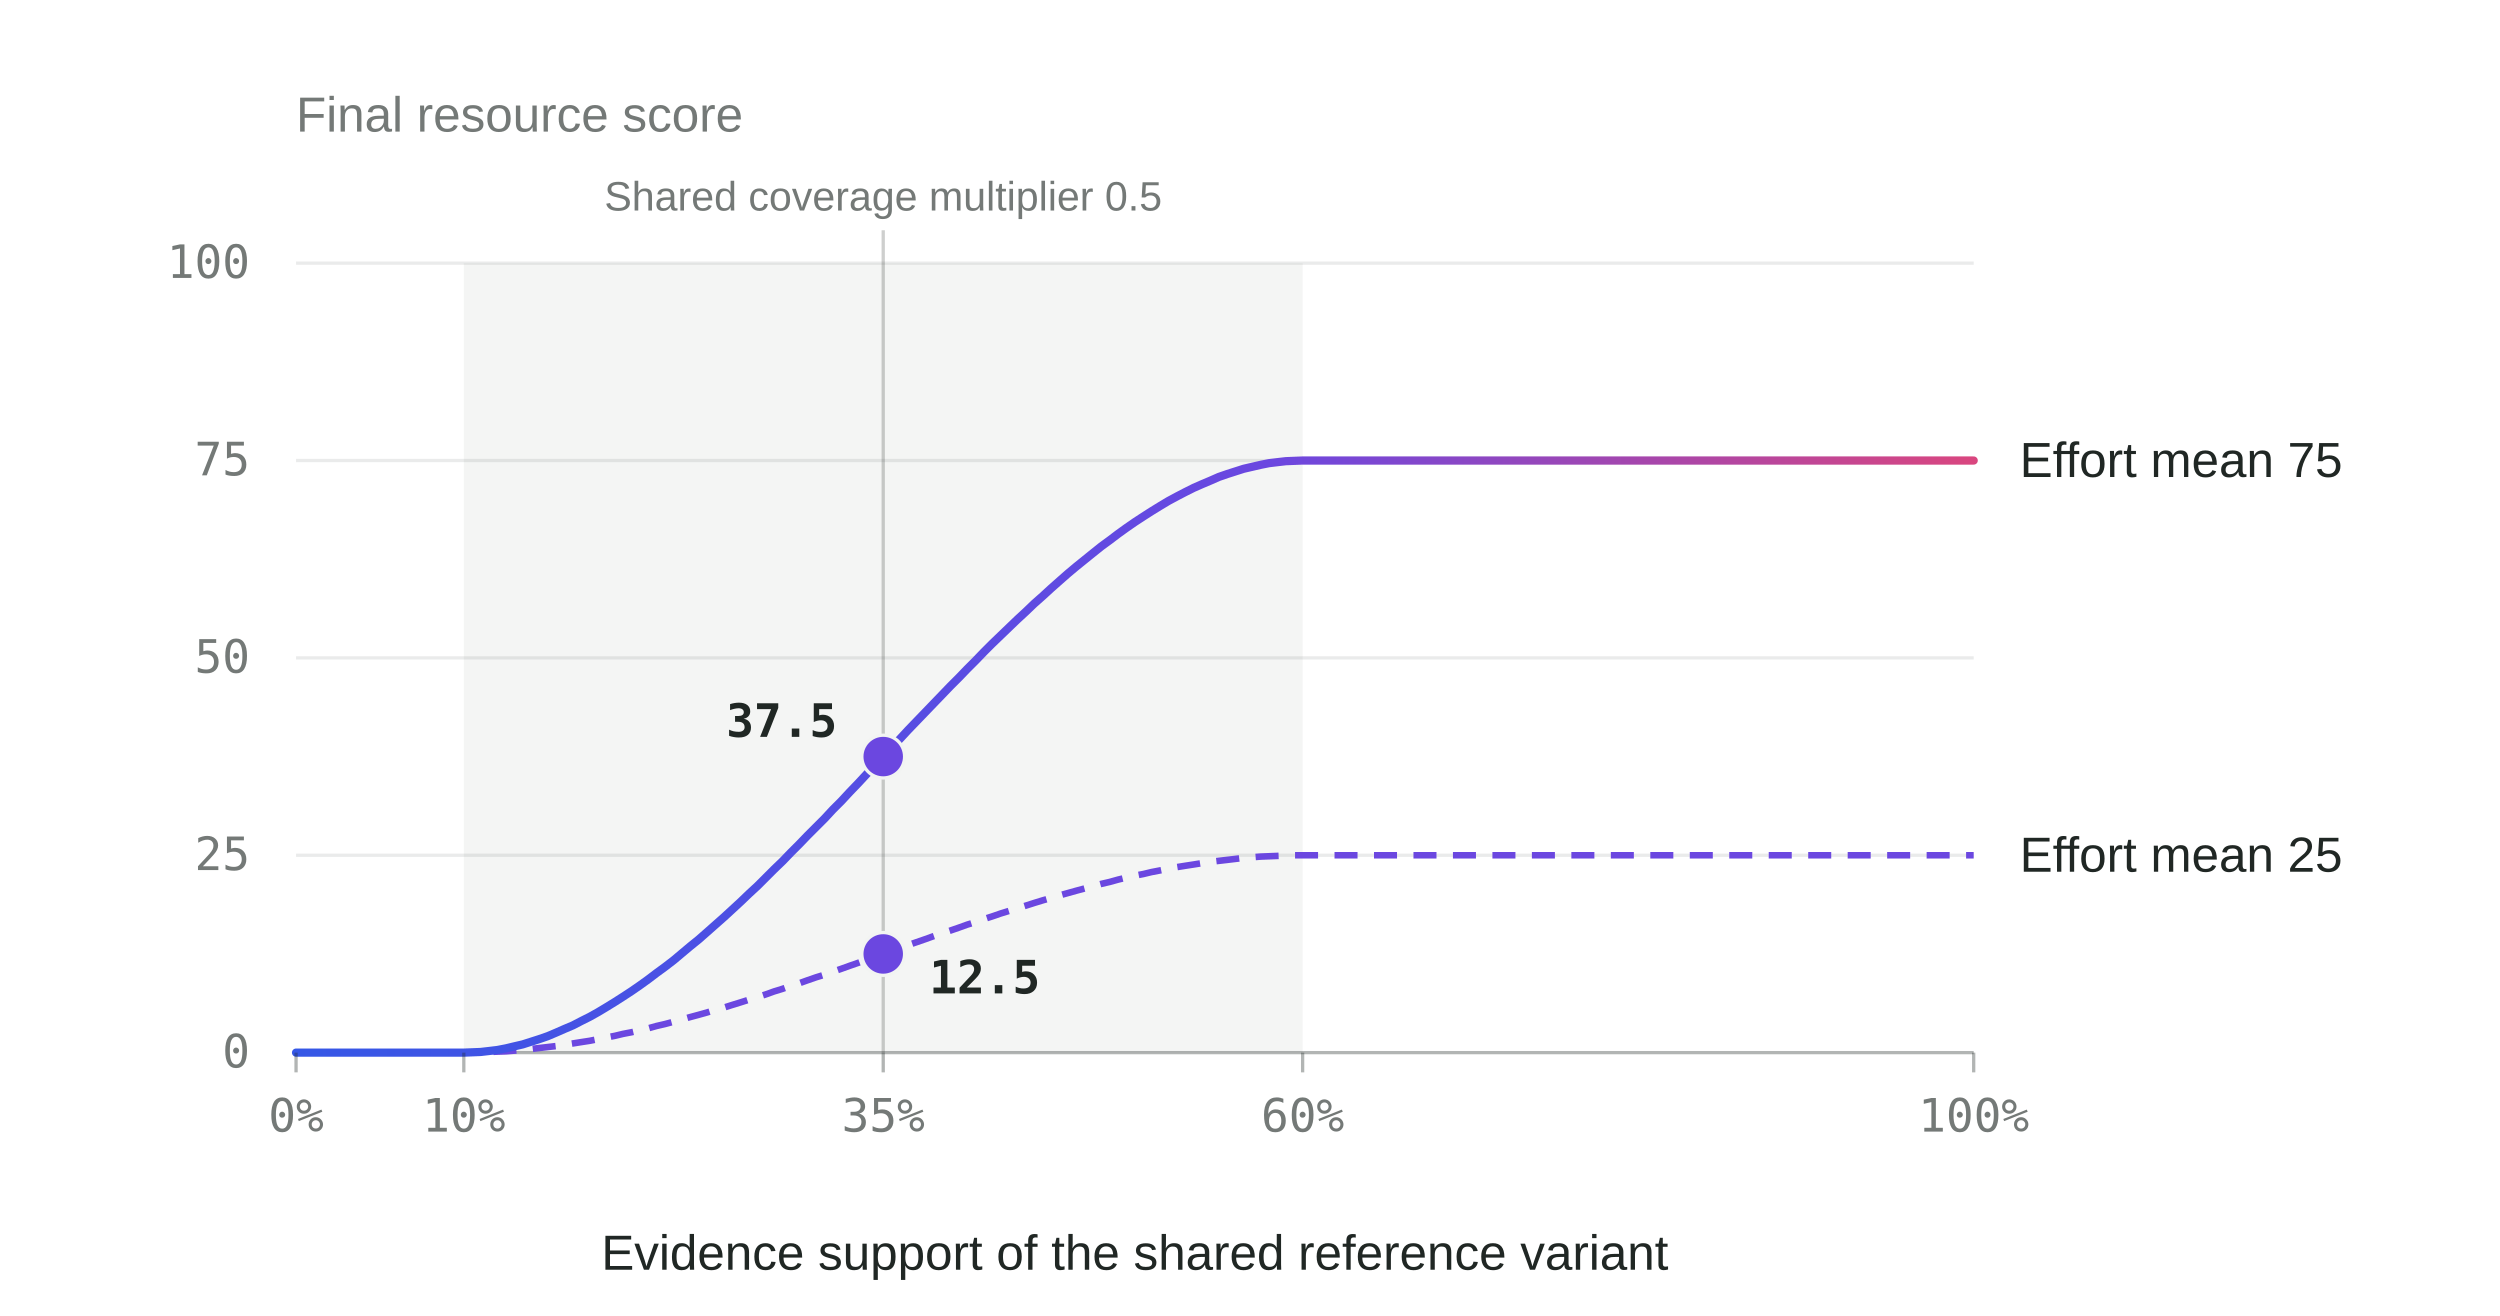
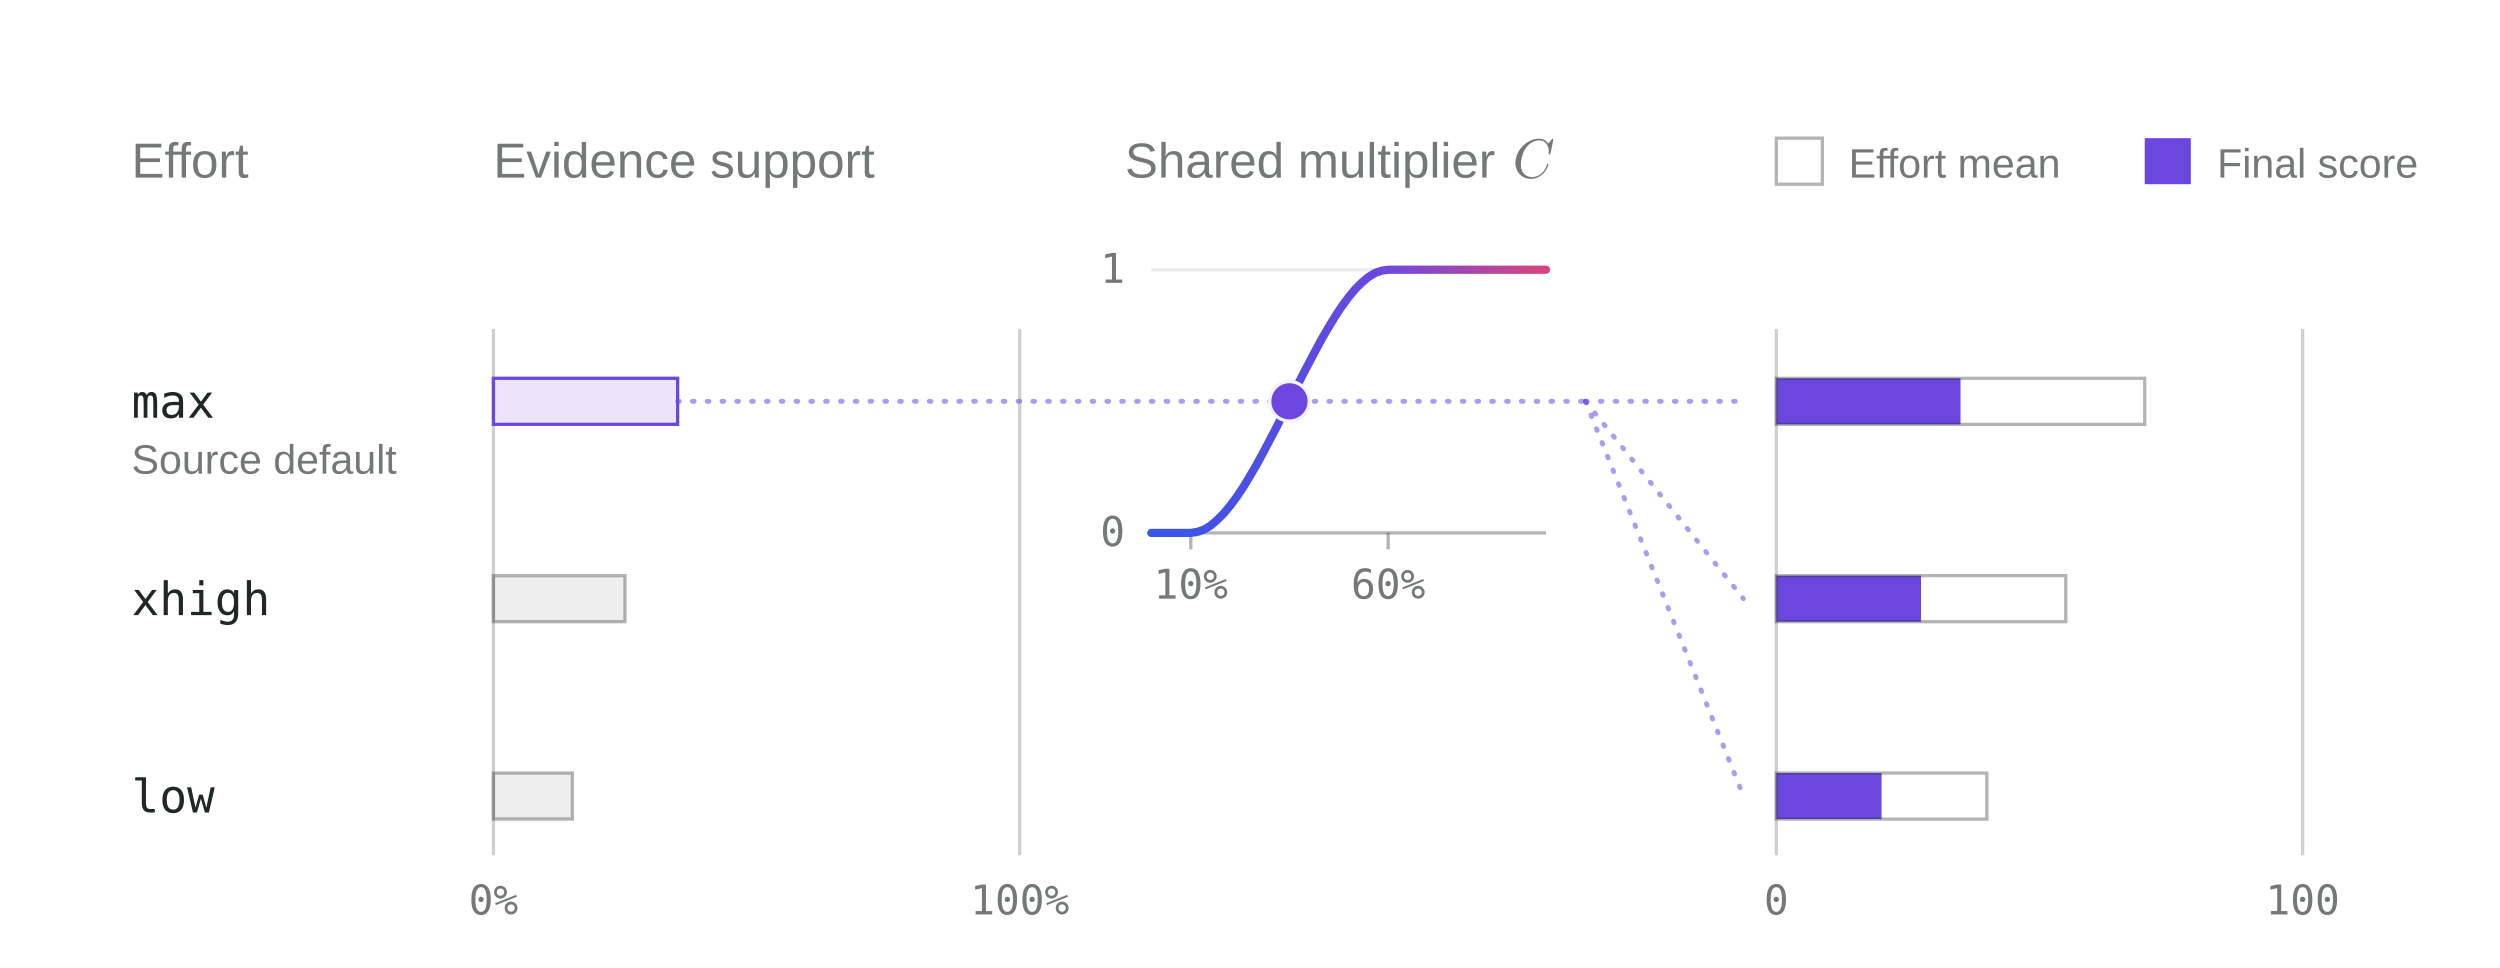
- <svg xmlns="http://www.w3.org/2000/svg" viewBox="0 0 760 400" role="img" aria-labelledby="title desc">
+ <svg xmlns="http://www.w3.org/2000/svg" viewBox="0 0 760 294" role="img" aria-labelledby="title desc">
  <style>
text{font-family:"Avenir Next","Segoe UI",Arial,sans-serif;font-size:15px;fill:#202724}
.num{font-family:"SFMono-Regular","SF Mono",Menlo,Consolas,monospace;font-size:14px}
.small{font-size:12.5px}.big{font-size:18px}.strong{font-weight:600}
.muted{fill-opacity:.62}.faint{opacity:.4}.half{opacity:.5}
.grid{fill:none;stroke:#202724;stroke-opacity:.09}
.guide{fill:none;stroke:#202724;stroke-opacity:.22}
.axis{fill:none;stroke:#202724;stroke-opacity:.34}
.ink{fill:#202724}.ink-line{fill:none;stroke:#202724}.ink-wash{fill:#202724;fill-opacity:.08}
.ring{stroke:#f2f4f2;stroke-width:2;paint-order:stroke}.gap{stroke:#f2f4f2;stroke-width:2}
.violet{fill:#6b47e0}.violet-line{fill:none;stroke:#6b47e0}.violet-wash{fill:#6b47e0;fill-opacity:.14}
.rose{fill:#c93f78}.rose-line{fill:none;stroke:#c93f78}.rose-wash{fill:#c93f78;fill-opacity:.14}
.amber{fill:#a8740c}.amber-line{fill:none;stroke:#a8740c}.amber-wash{fill:#a8740c;fill-opacity:.16}
.h0{stop-color:#3557e6}.h1{stop-color:#6b47e0}.h2{stop-color:#d9467f}
.land0{stop-color:#6b47e0;stop-opacity:.12}.land1{stop-color:#6b47e0;stop-opacity:.01}
.halo{opacity:0}
.m{font-size:1.12em}.mr,.mi,.mb{font-family:"KaTeX_Main","Latin Modern Roman","STIX Two Text","Cambria","Times New Roman",serif;font-style:normal;font-weight:400}.mb{font-weight:700}.mi{font-family:"KaTeX_Math","Latin Modern Math","STIX Two Text","Cambria Math","Times New Roman",serif;font-style:italic}
@media (prefers-color-scheme:dark){
text{fill:#f2f3ed}.muted{fill-opacity:.58}
.grid{stroke:#f2f3ed;stroke-opacity:.08}.guide{stroke:#f2f3ed;stroke-opacity:.2}.axis{stroke:#f2f3ed;stroke-opacity:.3}
.ink{fill:#f2f3ed}.ink-line{stroke:#f2f3ed}.ink-wash{fill:#f2f3ed;fill-opacity:.1}
.ring{stroke:#0b1016}.gap{stroke:#0b1016}
.violet{fill:#8f6bff}.violet-line{stroke:#8f6bff}.violet-wash{fill:#8f6bff;fill-opacity:.22}
.rose{fill:#e06296}.rose-line{stroke:#e06296}.rose-wash{fill:#e06296;fill-opacity:.2}
.amber{fill:#b98b24}.amber-line{stroke:#b98b24}.amber-wash{fill:#b98b24;fill-opacity:.22}
.h0{stop-color:#4a72ff}.h1{stop-color:#8f6bff}.h2{stop-color:#ff92bd}
.land0{stop-color:#6f8cff;stop-opacity:.16}.land1{stop-color:#6f8cff;stop-opacity:.02}
.halo{opacity:.55}
}
</style>
  <defs>
    <filter id="glow" x="-1" y="-1" width="3" height="3">
      <feGaussianBlur stdDeviation="3" />
    </filter>
    <marker id="tip-ink" viewBox="0 0 10 10" refX="8" refY="5" markerWidth="6" markerHeight="6" orient="auto-start-reverse">
      <path class="ink" d="M0 0L10 5L0 10Z" />
    </marker>
    <marker id="tip-violet" viewBox="0 0 10 10" refX="8" refY="5" markerWidth="6" markerHeight="6" orient="auto-start-reverse">
      <path class="violet" d="M0 0L10 5L0 10Z" />
    </marker>
    <marker id="tip-rose" viewBox="0 0 10 10" refX="8" refY="5" markerWidth="6" markerHeight="6" orient="auto-start-reverse">
      <path class="rose" d="M0 0L10 5L0 10Z" />
    </marker>
    <marker id="tip-amber" viewBox="0 0 10 10" refX="8" refY="5" markerWidth="6" markerHeight="6" orient="auto-start-reverse">
      <path class="amber" d="M0 0L10 5L0 10Z" />
    </marker>
-     <linearGradient id="light" gradientUnits="userSpaceOnUse" x1="90" y1="0" x2="600" y2="0">
+     <linearGradient id="light" gradientUnits="userSpaceOnUse" x1="350" y1="0" x2="470" y2="0">
      <stop class="h0" offset="0" />
      <stop class="h1" offset=".58" />
      <stop class="h2" offset="1" />
    </linearGradient>
-     <linearGradient id="land" gradientUnits="userSpaceOnUse" x1="0" y1="140" x2="0" y2="320">
+     <linearGradient id="land" gradientUnits="userSpaceOnUse" x1="0" y1="82" x2="0" y2="162">
      <stop class="land0" offset="0" />
      <stop class="land1" offset="1" />
    </linearGradient>
  </defs>
-   <text class="muted" x="90" y="40">Final resource score</text>
-   <rect class="ink-wash" x="141" y="80" width="255" height="240" opacity=".6" />
-   <path class="axis" d="M90 320L600 320" />
-   <text class="num muted" x="76" y="324.5" text-anchor="end">0</text>
-   <path class="grid" d="M90 260L600 260" />
-   <text class="num muted" x="76" y="264.5" text-anchor="end">25</text>
-   <path class="grid" d="M90 200L600 200" />
-   <text class="num muted" x="76" y="204.5" text-anchor="end">50</text>
-   <path class="grid" d="M90 140L600 140" />
-   <text class="num muted" x="76" y="144.5" text-anchor="end">75</text>
-   <path class="grid" d="M90 80L600 80" />
-   <text class="num muted" x="76" y="84.5" text-anchor="end">100</text>
-   <path class="guide" d="M268.5 70L268.5 320" />
-   <text class="small muted" x="268.5" y="64" text-anchor="middle">Shared coverage multiplier 0.5</text>
-   <path class="violet-line" d="M90 320L92.5 320L95.1 320L97.7 320L100.2 320L102.8 320L105.3 320L107.8 320L110.4 320L113 320L115.5 320L118 320L120.6 320L123.2 320L125.7 320L128.3 320L130.8 320L133.3 320L135.9 320L138.4 320L141 320L143.6 320L146.1 319.9L148.7 319.8L151.2 319.7L153.8 319.6L156.3 319.4L158.9 319.2L161.4 318.9L163.9 318.6L166.5 318.3L169.1 318L171.6 317.6L174.2 317.2L176.7 316.8L179.3 316.4L181.8 315.9L184.3 315.4L186.9 314.9L189.4 314.3L192 313.8L194.6 313.2L197.1 312.6L199.6 311.9L202.2 311.3L204.8 310.6L207.3 309.9L209.8 309.2L212.4 308.5L214.9 307.8L217.5 307L220.1 306.3L222.6 305.5L225.2 304.7L227.7 303.9L230.3 303.1L232.8 302.3L235.3 301.4L237.9 300.6L240.4 299.7L243 298.9L245.5 298L248.1 297.1L250.7 296.3L253.2 295.4L255.8 294.5L258.3 293.6L260.9 292.7L263.4 291.8L265.9 290.9L268.5 290L271 289.1L273.6 288.2L276.1 287.3L278.7 286.4L281.3 285.5L283.8 284.6L286.4 283.7L288.9 282.9L291.5 282L294 281.1L296.6 280.3L299.1 279.4L301.6 278.6L304.2 277.7L306.8 276.9L309.3 276.1L311.9 275.3L314.4 274.5L317 273.7L319.5 273L322.1 272.2L324.6 271.5L327.1 270.8L329.7 270.1L332.3 269.4L334.8 268.7L337.4 268.1L339.9 267.4L342.4 266.8L345 266.2L347.6 265.7L350.1 265.1L352.7 264.6L355.2 264.1L357.8 263.6L360.3 263.2L362.9 262.8L365.4 262.4L368 262L370.5 261.7L373.1 261.4L375.6 261.1L378.1 260.8L380.7 260.6L383.3 260.4L385.8 260.3L388.3 260.2L390.9 260.1L393.4 260L396 260L398.6 260L401.1 260L403.6 260L406.2 260L408.8 260L411.3 260L413.9 260L416.4 260L418.9 260L421.5 260L424.1 260L426.6 260L429.2 260L431.7 260L434.3 260L436.8 260L439.4 260L441.9 260L444.4 260L447 260L449.5 260L452.1 260L454.6 260L457.2 260L459.8 260L462.3 260L464.8 260L467.4 260L469.9 260L472.5 260L475.1 260L477.6 260L480.2 260L482.7 260L485.3 260L487.8 260L490.4 260L492.9 260L495.5 260L498 260L500.6 260L503.1 260L505.6 260L508.2 260L510.8 260L513.3 260L515.8 260L518.4 260L521 260L523.5 260L526 260L528.6 260L531.1 260L533.7 260L536.3 260L538.8 260L541.4 260L543.9 260L546.5 260L549 260L551.5 260L554.1 260L556.7 260L559.2 260L561.8 260L564.3 260L566.9 260L569.4 260L572 260L574.5 260L577 260L579.6 260L582.1 260L584.7 260L587.3 260L589.8 260L592.3 260L594.9 260L597.5 260L600 260" stroke-width="2" stroke-dasharray="7 5" />
-   <path d="M90 320L92.5 320L95.1 320L97.7 320L100.2 320L102.8 320L105.3 320L107.8 320L110.4 320L113 320L115.5 320L118 320L120.6 320L123.2 320L125.7 320L128.3 320L130.8 320L133.3 320L135.9 320L138.4 320L141 320L143.6 319.9L146.1 319.8L148.7 319.5L151.2 319.2L153.8 318.7L156.3 318.1L158.9 317.5L161.4 316.7L163.9 315.9L166.5 315L169.1 313.9L171.6 312.8L174.2 311.7L176.7 310.4L179.3 309.1L181.8 307.7L184.3 306.2L186.9 304.6L189.4 303L192 301.3L194.6 299.5L197.1 297.7L199.6 295.8L202.2 293.9L204.8 291.9L207.3 289.8L209.8 287.7L212.4 285.6L214.9 283.4L217.5 281.1L220.1 278.8L222.6 276.5L225.2 274.1L227.7 271.7L230.3 269.3L232.8 266.8L235.3 264.3L237.9 261.8L240.4 259.2L243 256.6L245.5 254L248.1 251.4L250.7 248.8L253.2 246.1L255.8 243.5L258.3 240.8L260.9 238.1L263.4 235.4L265.9 232.7L268.5 230L271 227.3L273.6 224.6L276.1 221.9L278.7 219.2L281.3 216.5L283.8 213.9L286.4 211.2L288.9 208.6L291.5 206L294 203.4L296.6 200.8L299.1 198.2L301.6 195.7L304.2 193.2L306.8 190.7L309.3 188.3L311.9 185.9L314.4 183.5L317 181.2L319.5 178.9L322.1 176.6L324.6 174.4L327.1 172.3L329.7 170.2L332.3 168.1L334.8 166.1L337.4 164.2L339.9 162.3L342.4 160.5L345 158.7L347.6 157L350.1 155.4L352.7 153.8L355.2 152.3L357.8 150.9L360.3 149.6L362.9 148.3L365.4 147.2L368 146.1L370.5 145L373.1 144.1L375.6 143.3L378.1 142.5L380.7 141.9L383.3 141.3L385.8 140.8L388.3 140.5L390.9 140.2L393.4 140.1L396 140L398.6 140L401.1 140L403.6 140L406.2 140L408.8 140L411.3 140L413.9 140L416.4 140L418.9 140L421.5 140L424.1 140L426.6 140L429.2 140L431.7 140L434.3 140L436.8 140L439.4 140L441.9 140L444.4 140L447 140L449.5 140L452.1 140L454.6 140L457.2 140L459.8 140L462.3 140L464.8 140L467.4 140L469.9 140L472.5 140L475.1 140L477.6 140L480.2 140L482.7 140L485.3 140L487.8 140L490.4 140L492.9 140L495.5 140L498 140L500.6 140L503.1 140L505.6 140L508.2 140L510.8 140L513.3 140L515.8 140L518.4 140L521 140L523.5 140L526 140L528.6 140L531.1 140L533.7 140L536.3 140L538.8 140L541.4 140L543.9 140L546.5 140L549 140L551.5 140L554.1 140L556.7 140L559.2 140L561.8 140L564.3 140L566.9 140L569.4 140L572 140L574.5 140L577 140L579.6 140L582.1 140L584.7 140L587.3 140L589.8 140L592.3 140L594.9 140L597.5 140L600 140" fill="none" stroke="url(#light)" stroke-width="2.5" stroke-linecap="round" stroke-linejoin="round" />
+   <text class="muted" x="40" y="54">Effort</text>
+   <text class="muted" x="150" y="54">Evidence support</text>
+   <text class="muted" x="342" y="54">Shared multiplier <tspan class="m">
+       <tspan class="mi">C</tspan>
+     </tspan>
+   </text>
+   <rect class="axis" x="540" y="42" width="14" height="14" />
+   <text class="small muted" x="562" y="54">Effort mean</text>
+   <rect class="violet" x="652" y="42" width="14" height="14" />
+   <text class="small muted" x="674" y="54">Final score</text>
+   <path class="guide" d="M150 100L150 260M310 100L310 260M540 100L540 260M700 100L700 260" />
+   <text class="num small muted" x="150" y="278" text-anchor="middle">0%</text>
+   <text class="num small muted" x="310" y="278" text-anchor="middle">100%</text>
+   <text class="num small muted" x="540" y="278" text-anchor="middle">0</text>
+   <text class="num small muted" x="700" y="278" text-anchor="middle">100</text>
+   <path class="axis" d="M350 162L470 162" />
+   <path class="grid" d="M350 82L470 82" />
+   <text class="num small muted" x="342" y="166" text-anchor="end">0</text>
+   <text class="num small muted" x="342" y="86" text-anchor="end">1</text>
+   <path class="axis" d="M362 162L362 167" />
+   <text class="num small muted" x="362" y="182" text-anchor="middle">10%</text>
+   <path class="axis" d="M422 162L422 167" />
+   <text class="num small muted" x="422" y="182" text-anchor="middle">60%</text>
+   <path d="M350 162.0L352 162.0L354 162.0L356 162.0L358 162.0L360 162.0L362 162.0L364 161.7L366 161.0L368 159.8L370 158.1L372 156.1L374 153.7L376 151.0L378 148.0L380 144.7L382 141.3L384 137.6L386 133.8L388 130.0L390 126.0L392 122.0L394 118.0L396 114.0L398 110.2L400 106.4L402 102.7L404 99.3L406 96.0L408 93.0L410 90.3L412 87.9L414 85.9L416 84.2L418 83.0L420 82.3L422 82.0L424 82.0L426 82.0L428 82.0L430 82.0L432 82.0L434 82.0L436 82.0L438 82.0L440 82.0L442 82.0L444 82.0L446 82.0L448 82.0L450 82.0L452 82.0L454 82.0L456 82.0L458 82.0L460 82.0L462 82.0L464 82.0L466 82.0L468 82.0L470 82.0" fill="none" stroke="url(#light)" stroke-width="2.5" stroke-linecap="round" />
+   <path class="violet-line" d="M206 122L482 122" stroke-width="1.5" stroke-dasharray="0.5 4" stroke-linecap="round" stroke-opacity=".55" />
+   <text class="num" x="40" y="127">max</text>
+   <rect class="violet-wash" x="150" y="115" width="56" height="14" />
+   <rect class="violet-line" x="150" y="115" width="56" height="14" />
+   <path class="violet-line" d="M482 122L530 122" stroke-width="1.5" stroke-dasharray="0.5 4" stroke-linecap="round" stroke-opacity=".55" />
+   <rect class="violet" x="540" y="115" width="56" height="14" />
+   <rect class="axis" x="540" y="115" width="112" height="14" />
+   <text class="num" x="40" y="187">xhigh</text>
+   <rect class="ink-wash" x="150" y="175" width="40" height="14" />
+   <rect class="axis" x="150" y="175" width="40" height="14" />
+   <path class="violet-line" d="M482 122L530 182" stroke-width="1.5" stroke-dasharray="0.5 4" stroke-linecap="round" stroke-opacity=".55" />
+   <rect class="violet" x="540" y="175" width="44" height="14" />
+   <rect class="axis" x="540" y="175" width="88" height="14" />
+   <text class="num" x="40" y="247">low</text>
+   <rect class="ink-wash" x="150" y="235" width="24" height="14" />
+   <rect class="axis" x="150" y="235" width="24" height="14" />
+   <path class="violet-line" d="M482 122L530 242" stroke-width="1.5" stroke-dasharray="0.5 4" stroke-linecap="round" stroke-opacity=".55" />
+   <rect class="violet" x="540" y="235" width="32" height="14" />
+   <rect class="axis" x="540" y="235" width="64" height="14" />
+   <text class="small muted" x="40" y="144">Source default</text>
  <g>
-     <circle class="violet halo" cx="268.5" cy="230" r="8" filter="url(#glow)" />
-     <circle class="violet ring" cx="268.5" cy="230" r="6" />
+     <circle class="violet halo" cx="392" cy="122" r="7.5" filter="url(#glow)" />
+     <circle class="violet ring" cx="392" cy="122" r="5.5" />
  </g>
-   <g>
-     <circle class="violet halo" cx="268.5" cy="290" r="8" filter="url(#glow)" />
-     <circle class="violet ring" cx="268.5" cy="290" r="6" />
-   </g>
-   <text class="num strong" x="254.5" y="224" text-anchor="end">37.5</text>
-   <text class="num strong" x="282.5" y="302">12.5</text>
-   <text x="614" y="145">Effort mean 75</text>
-   <text x="614" y="265">Effort mean 25</text>
-   <path class="axis" d="M90 320L90 326" />
-   <text class="num muted" x="90" y="344" text-anchor="middle">0%</text>
-   <path class="axis" d="M141 320L141 326" />
-   <text class="num muted" x="141" y="344" text-anchor="middle">10%</text>
-   <path class="axis" d="M268.5 320L268.5 326" />
-   <text class="num muted" x="268.5" y="344" text-anchor="middle">35%</text>
-   <path class="axis" d="M396 320L396 326" />
-   <text class="num muted" x="396" y="344" text-anchor="middle">60%</text>
-   <path class="axis" d="M600 320L600 326" />
-   <text class="num muted" x="600" y="344" text-anchor="middle">100%</text>
-   <text x="345" y="386" text-anchor="middle">Evidence support of the shared reference variant</text>
</svg>
